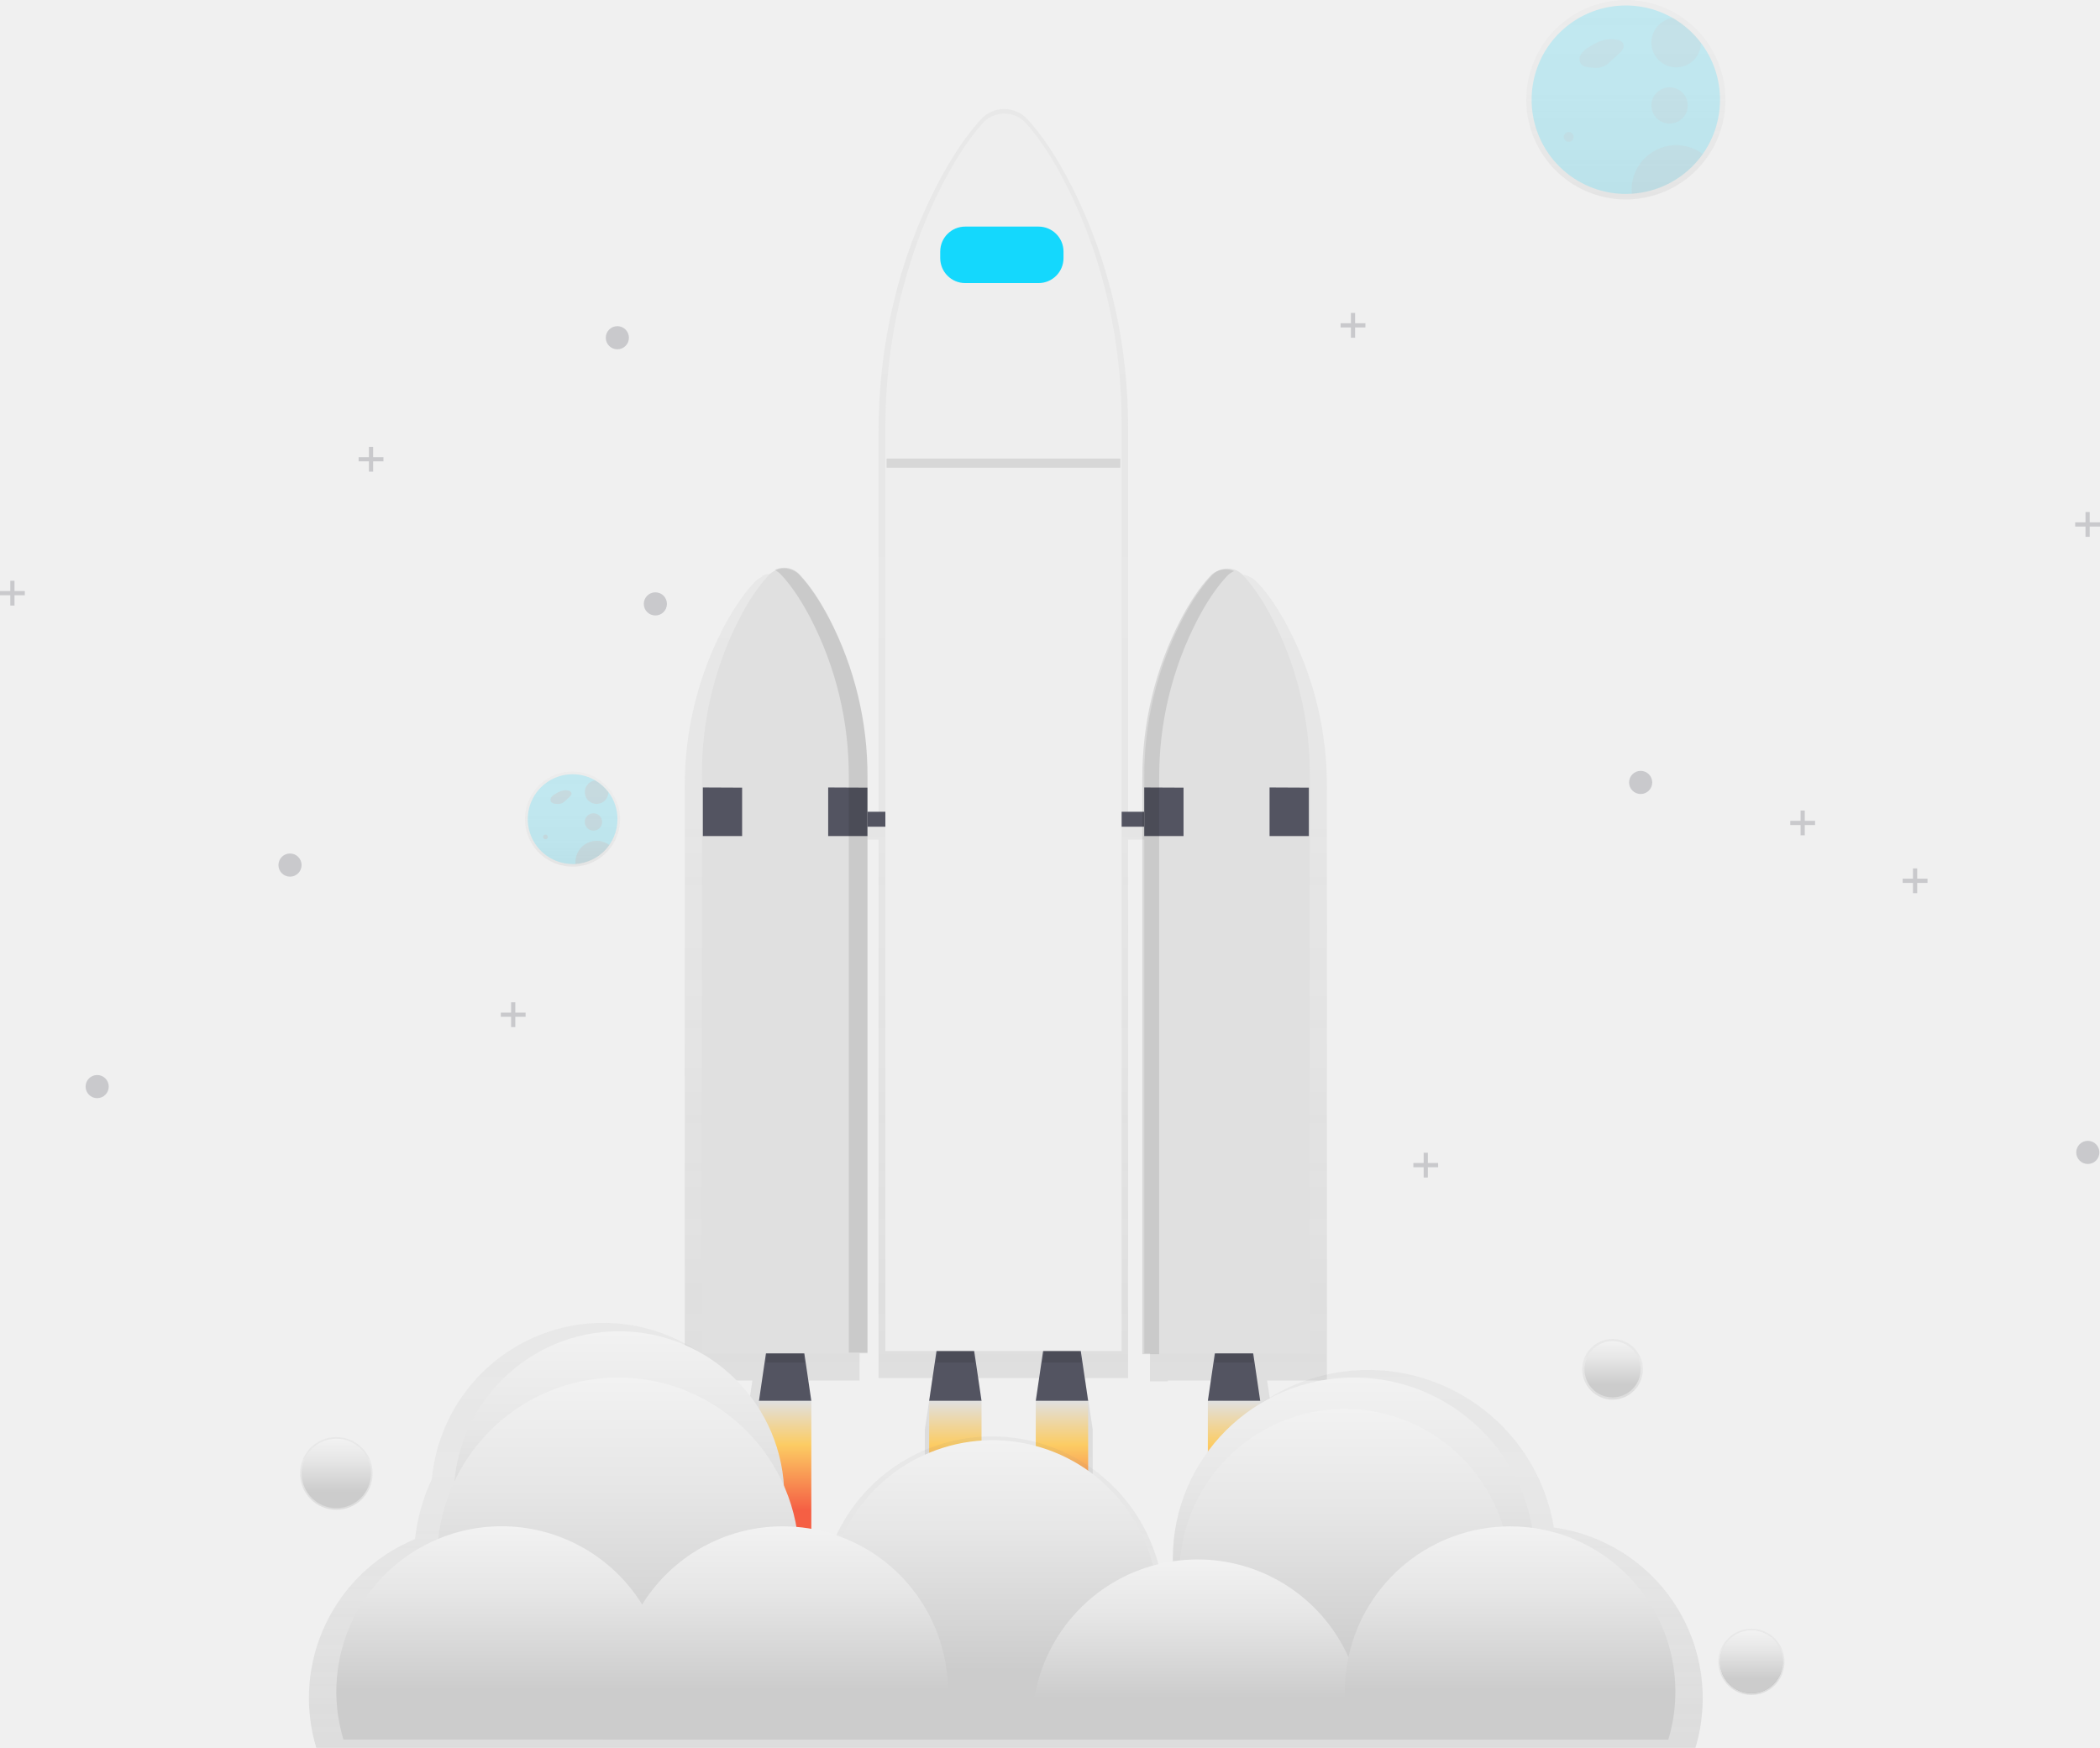
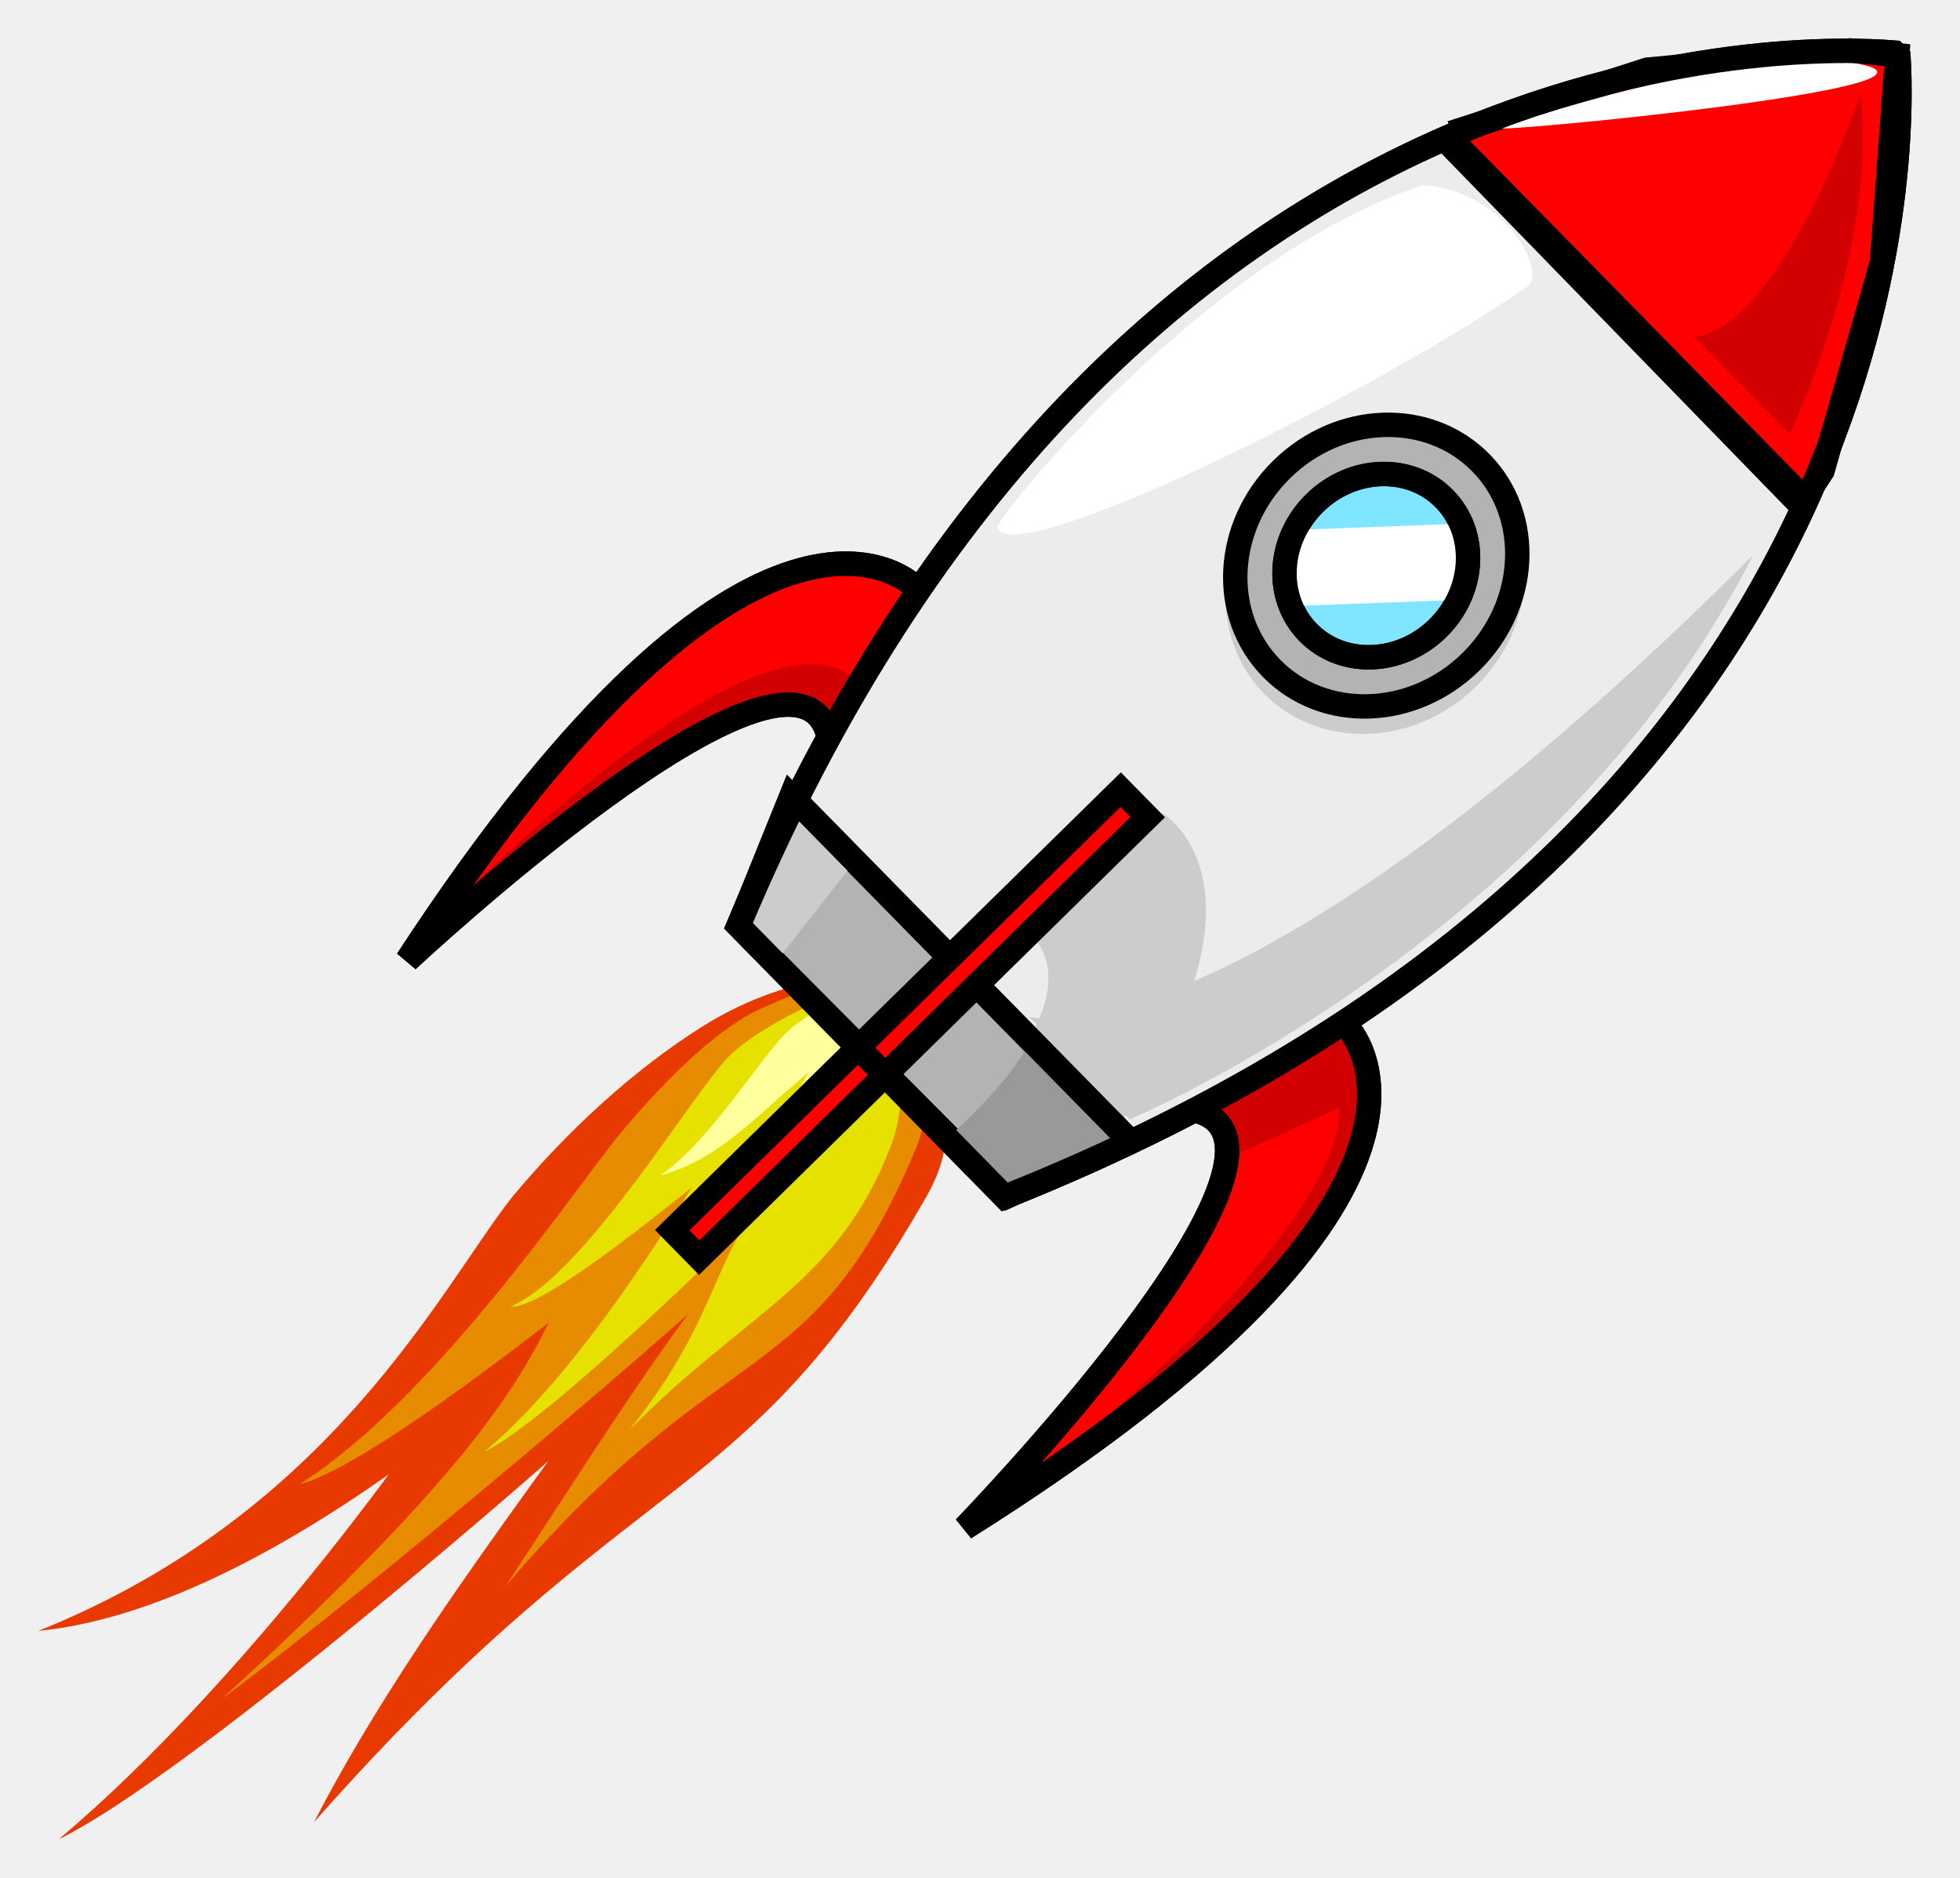
- <svg xmlns="http://www.w3.org/2000/svg" xmlns:xlink="http://www.w3.org/1999/xlink" id="61f8f3fd-6b56-45c5-89f2-afa0c413a7fa" data-name="Layer 1" width="925.18" height="770.09" viewBox="0 0 925.18 770.09">
-   <defs>
-     <linearGradient id="f2b43956-505e-42fa-8271-42f9f0912862" x1="580.55" y1="759" x2="580.55" y2="113" gradientUnits="userSpaceOnUse">
-       <stop offset="0" stop-color="gray" stop-opacity="0.25" />
-       <stop offset="0.54" stop-color="gray" stop-opacity="0.12" />
-       <stop offset="1" stop-color="gray" stop-opacity="0.1" />
-     </linearGradient>
-     <linearGradient id="93f39c8e-311a-4ffb-9b96-ec7d8ca6b5cd" x1="345.9" y1="617.2" x2="345.9" y2="679.83" gradientUnits="userSpaceOnUse">
-       <stop offset="0" stop-color="#e0e0e0" />
-       <stop offset="0.31" stop-color="#fccc63" />
-       <stop offset="0.77" stop-color="#f55f44" />
-     </linearGradient>
-     <linearGradient id="f0b6c0c1-af46-47f0-89cc-f1295e85d837" x1="420.89" y1="617.2" x2="420.89" y2="679.83" xlink:href="#93f39c8e-311a-4ffb-9b96-ec7d8ca6b5cd" />
-     <linearGradient id="835adc3d-9947-42f8-a8c1-90fc1375c35f" x1="467.86" y1="617.2" x2="467.86" y2="679.83" xlink:href="#93f39c8e-311a-4ffb-9b96-ec7d8ca6b5cd" />
-     <linearGradient id="05d2e404-cee9-4ec4-9322-f8806c9b5d69" x1="543.67" y1="617.2" x2="543.67" y2="679.83" xlink:href="#93f39c8e-311a-4ffb-9b96-ec7d8ca6b5cd" />
-     <linearGradient id="84020695-8aca-4fdc-a56d-10a85085e734" x1="580.55" y1="835.05" x2="580.55" y2="647.79" xlink:href="#f2b43956-505e-42fa-8271-42f9f0912862" />
-     <linearGradient id="ee8b87cd-bc8a-4975-b833-23268ebbebf9" x1="272.71" y1="586.52" x2="272.71" y2="732.18" gradientUnits="userSpaceOnUse">
-       <stop offset="0" stop-color="#f2f2f2" />
-       <stop offset="0.31" stop-color="#e6e6e6" />
-       <stop offset="0.77" stop-color="#ccc" />
-     </linearGradient>
-     <linearGradient id="93e0219e-fb1a-4fd7-ab06-cb9d2e8d46b6" x1="272.35" y1="606.91" x2="272.35" y2="766.41" xlink:href="#ee8b87cd-bc8a-4975-b833-23268ebbebf9" />
-     <linearGradient id="eaf709e1-10fa-49af-93d3-e446f8f22d21" x1="596.45" y1="606.91" x2="596.45" y2="766.41" xlink:href="#ee8b87cd-bc8a-4975-b833-23268ebbebf9" />
-     <linearGradient id="b99db109-4c8d-4947-bfd9-8341738d16d4" x1="592.44" y1="620.75" x2="592.44" y2="766.41" xlink:href="#ee8b87cd-bc8a-4975-b833-23268ebbebf9" />
-     <linearGradient id="73d53186-09ce-4d56-8d1f-5ffca19f900f" x1="574.72" y1="699.54" x2="574.72" y2="831.37" xlink:href="#ee8b87cd-bc8a-4975-b833-23268ebbebf9" />
-     <linearGradient id="f1bd4c24-bb4d-4277-a1fb-6bc8d7a55dfd" x1="482.23" y1="737.41" x2="482.23" y2="831.37" xlink:href="#ee8b87cd-bc8a-4975-b833-23268ebbebf9" />
-     <linearGradient id="319244db-d860-4fad-863b-9a3a16f5944b" x1="665.03" y1="751.98" x2="665.03" y2="831.37" xlink:href="#ee8b87cd-bc8a-4975-b833-23268ebbebf9" />
-     <linearGradient id="3a40aa9d-8c97-4785-a2ce-02f5c84266af" x1="802.69" y1="737.41" x2="802.69" y2="831.37" xlink:href="#ee8b87cd-bc8a-4975-b833-23268ebbebf9" />
-     <linearGradient id="f3ea85b0-d529-430f-a5f3-7431de71f741" x1="358.41" y1="737.41" x2="358.41" y2="831.37" xlink:href="#ee8b87cd-bc8a-4975-b833-23268ebbebf9" />
-     <linearGradient id="421cecf6-ea42-4f8e-95af-7dadfc0b5864" x1="710.43" y1="616.63" x2="710.43" y2="589.91" xlink:href="#f2b43956-505e-42fa-8271-42f9f0912862" />
-     <linearGradient id="b76e450b-11c8-416c-a0eb-ba73061d2446" x1="710.43" y1="590.89" x2="710.43" y2="615.65" xlink:href="#ee8b87cd-bc8a-4975-b833-23268ebbebf9" />
-     <linearGradient id="72df51fc-e37e-4ea5-a672-fa692e8e4323" x1="771.61" y1="746.75" x2="771.61" y2="717.62" xlink:href="#f2b43956-505e-42fa-8271-42f9f0912862" />
-     <linearGradient id="7c061988-e8ee-45a9-b1b1-05af47469914" x1="771.61" y1="718.34" x2="771.61" y2="746.02" gradientUnits="userSpaceOnUse">
-       <stop offset="0" stop-color="#f2f2f2" />
-       <stop offset="0.31" stop-color="#e0e0e0" />
-       <stop offset="0.77" stop-color="#b3b3b3" />
-     </linearGradient>
-     <linearGradient id="a0922416-7296-47ba-816d-5ff33eb958ea" x1="148.17" y1="665.16" x2="148.17" y2="633.14" xlink:href="#f2b43956-505e-42fa-8271-42f9f0912862" />
-     <linearGradient id="63e85972-a6d1-4957-b932-816027d688a4" x1="148.17" y1="633.86" x2="148.17" y2="664.45" xlink:href="#ee8b87cd-bc8a-4975-b833-23268ebbebf9" />
-     <linearGradient id="299d5e2e-be3b-4509-84b8-ec33c3786422" x1="853.67" y1="152.79" x2="853.67" y2="64.95" xlink:href="#f2b43956-505e-42fa-8271-42f9f0912862" />
-     <linearGradient id="f866518d-8775-4843-b285-e9e24a2ef8da" x1="771.61" y1="718.34" x2="771.61" y2="746.02" xlink:href="#ee8b87cd-bc8a-4975-b833-23268ebbebf9" />
-     <linearGradient id="20e3e192-3217-42d5-9266-898a1edf98f2" x1="389.67" y1="446.79" x2="389.67" y2="404.95" xlink:href="#f2b43956-505e-42fa-8271-42f9f0912862" />
-   </defs>
-   <g opacity="0.7">
-     <path d="M722,411.58a150.57,150.57,0,0,0-17-70c-5.34-10.15-10.21-16.46-14-20.33A10,10,0,0,0,679.6,319a10.28,10.28,0,0,0-4,2.58c-5.07,5.25-9.65,12.19-13.65,19.58a151.15,151.15,0,0,0-17.87,71.92v15.06h-9.66v-175c0-36.68-8.21-72.87-24.29-105-7.62-15.21-14.57-24.66-19.92-30.47a13.81,13.81,0,0,0-20.76,0c-7.24,7.87-13.77,18.27-19.48,29.33-16.91,32.79-25.5,70-25.5,107.77V428.14h-8.35V412.36a151.15,151.15,0,0,0-17.87-71.92c-4-7.38-8.58-14.32-13.65-19.58A10,10,0,0,0,473,318.74l.35.19a10.31,10.31,0,0,0-3.26,2.28c-3.75,3.87-8.62,10.18-14,20.33a150.57,150.57,0,0,0-17,70V673.18h29.8l-3.25,21.51V759H490V694.69l-3.25-21.51h29.37V434.91h8.35v237.2h23.8l-3.42,22.57V759h24.37V694.69l-3.42-22.57h32.07l-3.42,22.57V759h24.37V694.69l-3.42-22.57h19V434.91h9.66V673.54h7.83v-.36h25.89l-3.25,21.51V759h24.37V694.69l-3.25-21.51H722Z" transform="translate(-137.41 -64.95)" fill="url(#f2b43956-505e-42fa-8271-42f9f0912862)" />
+ <svg xmlns="http://www.w3.org/2000/svg" width="513.687" height="491.953" version="1.1" id="svg75" viewBox="0 0 513.687 491.953">
+   <defs id="defs79" />
+   <g transform="matrix(-0.2659736,-0.2659736,0.6337181,-0.6337181,38.73597,548.7535)" id="svg_29">
+     <path style="fill:#e73900;fill-rule:evenodd;stroke-width:1pt" d="M 58.955,347.234 C -9.038,242.851 73.06,233.528 52.119,90.624 103.476,158.041 117.815,240.735 139.375,265.194 c 14.88,19.209 22.219,42.395 20.218,66.217 -0.202,18.854 23.625,41.698 17.11,59.3 -34.644,-27.749 -94.233,-9.662 -117.749,-43.478 z" id="svg_27" />
+     <path style="fill:#e73900;fill-rule:evenodd;stroke-width:1pt" d="m 161.781,377.714 c 0.393,-19.99 -23.796,-28.662 -33.526,-44.274 -16.115,-11.925 -21.219,-30.487 -21.575,-48.766 -1.31,-29.234 24.748,-203.543 62.711,-250.356 -14.548,71.886 21.569,167.643 43.883,199.321 15.1,24.614 20.776,52.953 15.337,80.838 -2.672,22.247 -21.101,35.615 -31.071,55.569 -9.973,12.017 -23.544,13.155 -35.76,7.669 z" id="svg_26" />
+     <path style="fill:#e73900;fill-rule:evenodd;stroke-width:1pt" d="m 175.561,387.493 c 5.787,-17.367 -5.665,-44.895 -9.271,-61.002 -9.783,-14.504 -8.838,-32.016 -4.126,-48.078 6.937,-25.875 8.082,-147.981 120.025,-205.322 -86.818,85.183 -29.17,154.411 -19.772,187.746 5.49,25.333 2.684,51.737 -9.697,74.52 -17.094,31.454 -62.733,48.789 -77.159,52.137 z" id="svg_25" />
+     <path style="fill:#e78c00;fill-rule:evenodd;stroke-width:1pt" d="m 157.116,377.313 c 0.297,-16.32 -17.999,-23.4 -25.359,-36.145 -12.189,-9.735 -16.05,-24.889 -16.319,-39.812 -0.991,-23.866 23.326,-150.046 42.827,-204.387 -13.307,123.179 20.921,136.861 37.799,162.723 11.421,20.094 15.715,43.23 11.601,65.995 -2.021,18.162 -10.734,34.717 -18.275,51.007 -7.543,9.81 -23.035,5.099 -32.274,0.62 z" id="svg_24" />
+     <path style="fill:#e78c00;fill-rule:evenodd;stroke-width:1pt" d="m 86.963,353.927 c -69.841,-71.705 6.257,-76.698 -13.112,-175.175 23.003,46.417 42.078,81.286 50.454,114.244 12.395,11.638 55.225,82.683 52.658,95.564 -26.992,-15.367 -69.89,-13.986 -90,-34.633 z" id="svg_23" />
+     <path style="fill:#e7e100;fill-rule:evenodd;stroke-width:1pt" d="M 100.91,349.609 C 59.132,309.95 90.332,286.664 89.958,237.129 c 11.549,43.353 48.08,54.035 47.611,80.078 6.035,7.79 37.634,63.345 34.992,70.483 -14.05,-11.254 -55.822,-23.055 -71.651,-38.081 z" id="svg_22" />
+     <path style="fill:#e78c00;fill-rule:evenodd;stroke-width:1pt" d="m 168.065,344.264 c -7.34,-10.882 -6.631,-24.022 -3.095,-36.073 5.205,-19.414 28.071,-127.324 60.738,-150.795 -23.591,44.36 7.43,112.597 14.481,137.607 4.119,19.007 5.272,41.49 -7.276,55.912 -18.955,21.787 -42.882,34.475 -56.29,37.517 -8.524,5.982 -5.852,-32.084 -8.558,-44.169 z" id="svg_21" />
+     <path style="fill:#e7e100;fill-rule:evenodd;stroke-width:1pt" d="m 156.263,378.508 c 0.59,-9.984 -10.435,-14.776 -14.623,-22.764 -7.219,-6.265 -9.205,-15.639 -8.996,-24.783 -0.01,-14.637 -0.51,-105.876 18.026,-128.558 -8.204,35.656 22.691,88.808 32.379,105.064 6.49,12.588 8.541,26.86 5.453,40.695 -1.691,11.069 -7.44,20.987 -12.463,30.772 -4.863,5.818 -14.231,2.546 -19.776,-0.427 z" id="svg_20" />
+     <path style="fill:#e7e100;fill-rule:evenodd;stroke-width:1pt" d="m 165.08,379.783 c 4.746,-6.95 -1.138,-15.179 -0.704,-22.755 -2.499,-7.645 0.124,-15.27 4.23,-21.778 6.326,-10.568 17.442,-89.101 40.633,-97.45 -21.349,22.183 15.724,81.495 15.681,97.418 -0.763,11.893 -15.23,27.967 -23.445,36.615 -6.01,7.257 -17.905,14.231 -25.764,19.119 -6.027,-3.664 -7.917,-6.623 -10.632,-11.168 z" id="svg_19" />
+     <path style="fill:#ffff9e;fill-rule:evenodd;stroke-width:1pt" d="m 157.079,371.835 c -14.756,-23.241 -9.282,-49.17 -3.006,-77.451 2.859,19.189 14.767,42.476 21.498,50.112 4.646,5.997 6.937,13.236 6.313,20.674 -0.063,5.886 -3.051,13.019 -5.085,18.515 -10.816,-8.664 -12.377,-1.292 -19.719,-11.85 z" id="svg_18" />
+     <path style="fill:#ffff9e;fill-rule:evenodd;stroke-width:1pt" d="m 173.667,360.308 c 11.431,-25.045 0.115,-44.761 26.314,-64.409 -7.824,18.215 10.07,46.976 8.123,56.948 -3.274,16.772 -25.885,29.254 -31.601,30.547 1.362,-13.791 -7.68,-11.174 -2.836,-23.087 z" id="svg_17" />
+     <path style="fill:#ffff9e;fill-rule:evenodd;stroke-width:1pt" d="" id="svg_16" />
  </g>
-   <polygon points="357.44 617.2 334.37 617.2 338.49 589.19 353.32 589.19 357.44 617.2" fill="#535461" />
-   <g opacity="0.1">
-     <polygon points="337.34 600.31 354.47 600.31 353.32 592.48 338.49 592.48 337.34 600.31" />
+   <g transform="matrix(1.493891,1.521229,-1.521229,1.493891,-120.8049,-819.4045)" id="svg_1">
+     <path style="fill:#ececec;fill-rule:evenodd;stroke:#000000;stroke-width:3" id="path3217" d="m 481.668,67.248 c -8.024,6.942 -69.699,65.129 -22.982,176.556 h 46.542 0.171 C 552.116,132.378 490.442,74.2 482.417,67.257 l -0.749,-0.009 z" />
+     <path style="fill:#cccccc;fill-rule:nonzero;stroke-width:3;stroke-linecap:round;stroke-miterlimit:4" stroke-miterlimit="4" d="m 483.602,139.39 c -9.719,0 -17.623,8.602 -17.623,19.167 0,10.565 7.904,19.158 17.623,19.158 9.719,0 17.631,-8.593 17.631,-19.158 0,-10.565 -7.913,-19.167 -17.631,-19.167 z m 0,2.266 c 8.591,0 15.546,7.562 15.546,16.9 0,9.339 -6.956,16.892 -15.546,16.892 -8.591,0 -15.538,-7.553 -15.538,-16.892 3e-5,-9.339 6.948,-16.9 15.538,-16.9 z" id="path3219" />
+     <path style="fill:#ff0000;fill-rule:evenodd;stroke:#000000;stroke-width:3" d="m 450.565,112.996 11.32,-22.608 15.795,-19.46 4.475,-3.72 16.848,19.174 13.162,23.18 1.053,4.865 -62.916,-0.286" id="path2419" />
+     <path style="fill:#ff0000;fill-rule:evenodd;stroke:#000000;stroke-width:3" d="m 444.247,199.134 c 0,0 -27.904,-0.378 -11.056,76.694 0,0 1.579,-64.354 16.321,-56.42" id="path2408" />
+     <path style="fill:#ff0000;fill-rule:evenodd;stroke:#000000;stroke-width:3" id="path2410" d="m 519.919,199.134 c 0,0 27.904,-0.378 11.056,76.694 0,0 -1.579,-64.354 -16.321,-56.42" />
+     <path style="fill:#b3b3b3;fill-rule:evenodd;stroke:#000000;stroke-width:3" d="m 451.881,228.037 6.844,15.74 46.858,-0.286 5.528,-15.453 z" id="path2423" />
+     <path style="fill:#d20000;fill-rule:evenodd;stroke-width:3" d="m 526.379,206.86 -5.265,14.309 -3.159,-2.862 -3.685,1.717 5.002,-21.463 8.95,4.865 c 0,0 15.531,11.733 3.422,70.113 7.108,-60.383 -5.528,-66.678 -5.265,-66.678 z" id="path3209" />
+     <path style="fill:#d20000;fill-rule:evenodd;stroke-width:3" d="m 432.401,274.97 c 0,0 -2.622,-62.43 15.268,-62.672 1.974,-0.027 1.843,6.868 1.843,6.868 l -7.108,1.717 -5.528,18.887 z" id="path3213" />
+     <path style="fill:#999999;fill-rule:evenodd;stroke-width:3" d="m 493.943,228.039 c 1.056,3.459 1.68,8.286 1.376,15.165 0.225,0.086 0.463,0.207 0.708,0.345 l 9.553,-0.062 4.455,-12.447 c -0.18,-1.063 -0.387,-2.013 -0.586,-3.001 z" id="path3232" />
+     <path style="fill:#cccccc;fill-rule:evenodd;stroke-width:3" d="m 488.187,196.78 c -1.777,-0.143 -2.899,0.159 -2.899,0.159 l -1.319,22.035 c 0,0 6.342,-1.361 9.333,8.021 h 15.538 c -5.047,-25.584 -15.549,-29.804 -20.653,-30.215 z" id="path3227" />
+     <path style="fill:#cccccc;fill-rule:evenodd;stroke-width:3" d="m 452.622,229.319 5.212,14.165 7.297,0.567 -2.085,-16.148 z" id="path3241" />
+     <path style="fill:none;fill-rule:evenodd;stroke:#000000;stroke-width:3" d="m 450.565,113.568 h 61.863" id="path2394" />
+     <path style="fill:#b3b3b3;fill-rule:nonzero;stroke:#000000;stroke-width:3;stroke-linecap:round;stroke-miterlimit:4" stroke-miterlimit="4" id="path2400" d="m 498.627,156.855 a 16.584,18.029 0 1 1 -33.169,0 16.584,18.029 0 1 1 33.169,0 z" />
+     <path style="fill:#80e5ff;fill-rule:nonzero;stroke:#000000;stroke-width:3;stroke-linecap:round;stroke-miterlimit:4" stroke-miterlimit="4" d="m 492.836,156.855 a 10.793,11.733 0 1 1 -21.586,0 10.793,11.733 0 1 1 21.586,0 z" id="path2402" />
+     <path style="fill:none;fill-rule:evenodd;stroke:#000000;stroke-width:3" d="m 453.677,227.997 h 58.44" id="path2417" />
+     <path style="fill:#ff0000;fill-rule:nonzero;stroke:#000000;stroke-width:3;stroke-linecap:round;stroke-miterlimit:4" stroke-miterlimit="4" d="m 479.673,198.561 h 4.738 v 77.267 h -4.738 z" id="rect2414" />
+     <path style="fill:#cccccc;fill-rule:evenodd;stroke-width:3" d="m 509.357,226.151 c 0,0 21.06,-52.656 4.212,-103.309 0.79,89.858 -21.849,103.309 -21.849,103.309 z" id="path2425" />
+     <rect style="fill:#ffffff;fill-rule:nonzero;stroke-width:3;stroke-linecap:round;stroke-miterlimit:4" stroke-miterlimit="4" id="rect2429" width="34.47" height="83.714" x="672.605" y="-389.67" transform="matrix(0.1834348,0.2012273,-0.1834348,0.2012273,291.7466,87.84773)" />
+     <path style="fill:none;fill-rule:nonzero;stroke:#000000;stroke-width:3;stroke-linecap:round;stroke-miterlimit:4" stroke-miterlimit="4" id="path2431" d="m 492.836,156.855 a 10.793,11.733 0 1 1 -21.586,0 10.793,11.733 0 1 1 21.586,0 z" />
+     <path style="fill:#d20000;fill-rule:evenodd;stroke-width:3" d="m 506.11,109.275 c 0,0 -8.161,-23.18 -23.692,-35.486 14.215,29.762 6.844,35.486 6.844,35.486 z" id="path2437" />
+     <path style="fill:none;fill-rule:evenodd;stroke:#000000;stroke-width:3" d="m 519.919,199.134 c 0,0 27.904,-0.378 11.056,76.694 0,0 -1.579,-64.354 -16.321,-56.42" id="path3211" />
+     <path style="fill:none;fill-rule:evenodd;stroke:#000000;stroke-width:3" id="path3215" d="m 444.247,199.134 c 0,0 -27.904,-0.378 -11.056,76.694 0,0 1.579,-64.354 16.321,-56.42" />
+     <path style="fill:#ffffff;fill-rule:evenodd;stroke-width:3" d="m 454.25,108.417 c 0,0 13.952,-29.476 25.535,-37.203 11.583,-7.727 -25.272,37.775 -25.535,37.203 z" id="path3237" />
+     <path style="fill:#ffffff;fill-rule:evenodd;stroke-width:3" d="m 446.032,186.743 c -0.825,-0.498 -5.922,-41.35 6.701,-66.777 7.783,-6.81 18.373,-3.229 17.87,-0.405 -4.359,24.463 -19.667,70.142 -24.571,67.182 z" id="path3239" />
+     <path style="fill:none;fill-rule:evenodd;stroke:#000000;stroke-width:3" d="m 481.668,67.248 c -8.024,6.942 -69.699,65.129 -22.982,176.556 h 46.542 0.171 C 552.116,132.378 490.442,74.2 482.417,67.257 l -0.749,-0.009 z" id="path2382" />
  </g>
-   <polygon points="555.2 617.2 532.13 617.2 536.25 589.19 551.08 589.19 555.2 617.2" fill="#535461" />
-   <g opacity="0.1">
-     <polygon points="535.1 600.31 552.23 600.31 551.08 592.48 536.25 592.48 535.1 600.31" />
-   </g>
-   <polygon points="432.43 617.2 409.35 617.2 413.47 589.19 428.31 589.19 432.43 617.2" fill="#535461" />
-   <g opacity="0.1">
-     <polygon points="412.32 600.31 429.46 600.31 428.31 592.48 413.47 592.48 412.32 600.31" />
-   </g>
-   <polygon points="479.39 617.2 456.32 617.2 460.44 589.19 475.27 589.19 479.39 617.2" fill="#535461" />
-   <g opacity="0.1">
-     <polygon points="459.29 600.31 476.43 600.31 475.27 592.48 460.44 592.48 459.29 600.31" />
-   </g>
-   <rect x="357.44" y="357.64" width="164.8" height="6.59" fill="#535461" />
-   <path d="M685.13,318.46a9.29,9.29,0,0,0-13.77,0c-4.8,5.11-9.13,11.87-12.92,19.06a150.58,150.58,0,0,0-16.91,70V661.21h72.93V406.47a150,150,0,0,0-16.11-68.21C693.29,328.38,688.68,322.23,685.13,318.46Z" transform="translate(-137.41 -64.95)" fill="#e0e0e0" />
-   <path d="M476,318.46a9.29,9.29,0,0,1,13.77,0c4.8,5.11,9.13,11.87,12.92,19.06a150.58,150.58,0,0,1,16.91,70V661.21H446.65V406.47a150,150,0,0,1,16.11-68.21C467.81,328.38,472.42,322.23,476,318.46Z" transform="translate(-137.41 -64.95)" fill="#e0e0e0" />
-   <polygon points="309.65 346.93 326.95 347.01 326.95 368.35 309.65 368.35 309.65 346.93" fill="#535461" />
-   <polygon points="364.86 346.93 382.16 347.01 382.16 368.35 364.86 368.35 364.86 346.93" fill="#535461" />
-   <polygon points="504.11 346.93 521.42 347.01 521.42 368.35 504.11 368.35 504.11 346.93" fill="#535461" />
-   <polygon points="559.32 346.93 576.63 347.01 576.63 368.35 559.32 368.35 559.32 346.93" fill="#535461" />
-   <g opacity="0.1">
-     <path d="M502.66,337.19c-3.78-7.19-8.12-13.95-12.92-19.06a9.26,9.26,0,0,0-11-2.07,9.83,9.83,0,0,1,2.78,2.07c4.8,5.11,9.13,11.87,12.92,19.06a150.58,150.58,0,0,1,16.91,70V660.86h8.24V407.22A150.58,150.58,0,0,0,502.66,337.19Z" transform="translate(-137.41 -64.95)" />
-   </g>
-   <g opacity="0.1">
-     <path d="M665,337.89c3.78-7.19,8.12-13.95,12.92-19.06a9.8,9.8,0,0,1,3.19-2.28,9.27,9.27,0,0,0-10.6,2.28c-4.8,5.11-9.13,11.87-12.92,19.06a150.58,150.58,0,0,0-16.91,70V661.56h7.42V407.93A150.58,150.58,0,0,1,665,337.89Z" transform="translate(-137.41 -64.95)" />
-   </g>
-   <rect x="334.37" y="617.2" width="23.07" height="62.62" fill="url(#93f39c8e-311a-4ffb-9b96-ec7d8ca6b5cd)" />
-   <rect x="409.35" y="617.2" width="23.07" height="62.62" fill="url(#f0b6c0c1-af46-47f0-89cc-f1295e85d837)" />
-   <rect x="456.32" y="617.2" width="23.07" height="62.62" fill="url(#835adc3d-9947-42f8-a8c1-90fc1375c35f)" />
-   <rect x="532.13" y="617.2" width="23.07" height="62.62" fill="url(#05d2e404-cee9-4ec4-9322-f8806c9b5d69)" />
-   <path d="M589.7,119.56a12.84,12.84,0,0,0-19.65,0c-6.85,7.66-13,17.79-18.44,28.57-16,31.94-24.14,68.19-24.14,104.95V660.17H631.56V251.44c0-35.72-7.77-71-23-102.21C601.35,134.42,594.77,125.22,589.7,119.56Z" transform="translate(-137.41 -64.95)" fill="#eee" />
-   <rect x="414.23" y="99.83" width="54.31" height="24.89" rx="11" ry="11" fill="#14d8fd" />
-   <g opacity="0.7">
-     <path d="M822,737.93h0A83,83,0,0,0,657.12,752c0,.41,0,.81,0,1.22h0a76.61,76.61,0,0,0-9.1,1.95,75.84,75.84,0,0,0-142.6-12.91,75,75,0,0,0-20.92-4.78h0a82.38,82.38,0,0,0-5.71-18.85,75.8,75.8,0,0,0-151.12-2A82.45,82.45,0,0,0,320.25,743h0a75.88,75.88,0,0,0-43.49,92H884.34A75.86,75.86,0,0,0,822,737.93Z" transform="translate(-137.41 -64.95)" fill="url(#84020695-8aca-4fdc-a56d-10a85085e734)" />
-   </g>
-   <circle cx="272.71" cy="659.35" r="72.83" fill="url(#ee8b87cd-bc8a-4975-b833-23268ebbebf9)" />
-   <circle cx="272.35" cy="686.66" r="79.75" fill="url(#93e0219e-fb1a-4fd7-ab06-cb9d2e8d46b6)" />
-   <circle cx="596.45" cy="686.66" r="79.75" fill="url(#eaf709e1-10fa-49af-93d3-e446f8f22d21)" />
-   <circle cx="592.44" cy="693.58" r="72.83" fill="url(#b99db109-4c8d-4947-bfd9-8341738d16d4)" />
-   <path d="M647.55,772.37a72.7,72.7,0,0,1-30.12,59H532a72.86,72.86,0,1,1,115.54-59Z" transform="translate(-137.41 -64.95)" fill="url(#73d53186-09ce-4d56-8d1f-5ffca19f900f)" />
-   <path d="M555.06,810.24a72.5,72.5,0,0,1-3.12,21.12H412.51a0,0,0,0,1,0-.05,72.83,72.83,0,0,1,69.28-93.9h.45q3.06,0,6.07.25a72.07,72.07,0,0,1,20.09,4.59A72.85,72.85,0,0,1,555.06,810.24Z" transform="translate(-137.41 -64.95)" fill="url(#f1bd4c24-bb4d-4277-a1fb-6bc8d7a55dfd)" />
-   <path d="M737.87,824.81q0,3.27-.29,6.47a.18.18,0,0,1,0,.09H592.5c-.2-2.16-.3-4.35-.3-6.55a72.76,72.76,0,0,1,61.92-72A73.77,73.77,0,0,1,665,752c1.86,0,3.71.07,5.54.2a72.89,72.89,0,0,1,60.9,42.74c.3.66.59,1.33.86,2A72.48,72.48,0,0,1,737.87,824.81Z" transform="translate(-137.41 -64.95)" fill="url(#319244db-d860-4fad-863b-9a3a16f5944b)" />
-   <path d="M875.52,810.24a72.5,72.5,0,0,1-3.12,21.12H733s0,0,0,0a73.29,73.29,0,0,1-1.87-34.54c.12-.63.24-1.27.38-1.89a72.86,72.86,0,0,1,71.22-57.51c2.29,0,4.54.1,6.77.32,1,.08,2,.2,3,.33A72.84,72.84,0,0,1,875.52,810.24Z" transform="translate(-137.41 -64.95)" fill="url(#3a40aa9d-8c97-4785-a2ce-02f5c84266af)" />
-   <path d="M428.13,831.37c.24-.76.45-1.52.66-2.29A72.88,72.88,0,0,0,339,740a69.46,69.46,0,0,0-8.51,2.94,72.9,72.9,0,0,0-41.78,88.4H428.13Z" transform="translate(-137.41 -64.95)" fill="url(#f3ea85b0-d529-430f-a5f3-7431de71f741)" />
-   <g opacity="0.7">
-     <circle cx="710.43" cy="603.27" r="13.36" fill="url(#421cecf6-ea42-4f8e-95af-7dadfc0b5864)" />
-   </g>
-   <circle cx="710.43" cy="603.27" r="12.38" fill="url(#b76e450b-11c8-416c-a0eb-ba73061d2446)" />
-   <g opacity="0.7">
-     <circle cx="771.61" cy="732.18" r="14.57" fill="url(#72df51fc-e37e-4ea5-a672-fa692e8e4323)" />
-   </g>
-   <circle cx="771.61" cy="732.18" r="13.84" fill="url(#7c061988-e8ee-45a9-b1b1-05af47469914)" />
-   <g opacity="0.7">
-     <circle cx="148.17" cy="649.15" r="16.01" fill="url(#a0922416-7296-47ba-816d-5ff33eb958ea)" />
-   </g>
-   <circle cx="148.17" cy="649.15" r="15.29" fill="url(#63e85972-a6d1-4957-b932-816027d688a4)" />
-   <g opacity="0.4">
-     <path d="M888.73,82.42h0a44.33,44.33,0,0,0-13.08-11.58h0a43.92,43.92,0,1,0-22,82c.93,0,1.86,0,2.78-.09a43.91,43.91,0,0,0,32.28-70.28Z" transform="translate(-137.41 -64.95)" fill="url(#299d5e2e-be3b-4509-84b8-ec33c3786422)" />
-   </g>
-   <path d="M895.18,108.87A41.51,41.51,0,0,1,856.3,150.3c-.87.06-1.75.09-2.63.09a41.51,41.51,0,1,1,20.76-77.47h0a41.9,41.9,0,0,1,12.37,10.95h0A41.3,41.3,0,0,1,895.18,108.87Z" transform="translate(-137.41 -64.95)" fill="#14d8fd" opacity="0.2" />
-   <path d="M843.45,82.54a45.19,45.19,0,0,0-6.19,3.26,9.8,9.8,0,0,0-3.31,3,3.9,3.9,0,0,0-.08,4.23c1,1.38,3,1.6,4.67,1.69a8.86,8.86,0,0,0,8.48-2.8l3.57-3.24c1.24-1.12,2.6-2.67,2.06-4.25-.41-1.21-1.77-1.8-3-2a12.59,12.59,0,0,0-8.93,1.57" transform="translate(-137.41 -64.95)" fill="#f55f44" opacity="0.05" />
-   <circle cx="691.13" cy="60.31" r="2.18" fill="#f55f44" opacity="0.05" />
-   <circle cx="735.56" cy="46.47" r="8.01" fill="#f55f44" opacity="0.05" />
-   <path d="M886.81,83.86h0a10.93,10.93,0,1,1-12.37-11h0A41.9,41.9,0,0,1,886.81,83.86Z" transform="translate(-137.41 -64.95)" fill="#f55f44" opacity="0.05" />
-   <path d="M887.61,132.78A41.41,41.41,0,0,1,856.3,150.3c-.05-.57-.08-1.15-.08-1.73a19.67,19.67,0,0,1,31.39-15.79Z" transform="translate(-137.41 -64.95)" fill="#f55f44" opacity="0.05" />
-   <circle cx="722.81" cy="344.72" r="5.1" fill="#535461" opacity="0.25" />
-   <circle cx="42.81" cy="478.72" r="5.1" fill="#535461" opacity="0.25" />
-   <circle cx="919.81" cy="507.72" r="5.1" fill="#535461" opacity="0.25" />
-   <circle cx="288.73" cy="266.06" r="5.1" fill="#535461" opacity="0.25" />
-   <circle cx="271.98" cy="148.8" r="5.1" fill="#535461" opacity="0.25" />
-   <circle cx="127.77" cy="381.13" r="5.1" fill="#535461" opacity="0.25" />
-   <polygon points="849.18 387.12 844.64 387.12 844.64 382.59 842.79 382.59 842.79 387.12 838.25 387.12 838.25 388.98 842.79 388.98 842.79 393.51 844.64 393.51 844.64 388.98 849.18 388.98 849.18 387.12" fill="#535461" opacity="0.25" />
-   <polygon points="925.18 230.12 920.64 230.12 920.64 225.59 918.79 225.59 918.79 230.12 914.25 230.12 914.25 231.98 918.79 231.98 918.79 236.51 920.64 236.51 920.64 231.98 925.18 231.98 925.18 230.12" fill="#535461" opacity="0.25" />
-   <polygon points="601.55 142.41 597.01 142.41 597.01 137.87 595.16 137.87 595.16 142.41 590.62 142.41 590.62 144.26 595.16 144.26 595.16 148.8 597.01 148.8 597.01 144.26 601.55 144.26 601.55 142.41" fill="#535461" opacity="0.25" />
-   <polygon points="799.65 361.63 795.11 361.63 795.11 357.1 793.26 357.1 793.26 361.63 788.73 361.63 788.73 363.49 793.26 363.49 793.26 368.02 795.11 368.02 795.11 363.49 799.65 363.49 799.65 361.63" fill="#535461" opacity="0.25" />
-   <polygon points="633.59 512.39 629.06 512.39 629.06 507.86 627.21 507.86 627.21 512.39 622.67 512.39 622.67 514.25 627.21 514.25 627.21 518.78 629.06 518.78 629.06 514.25 633.59 514.25 633.59 512.39" fill="#535461" opacity="0.25" />
-   <polygon points="168.93 201.4 164.39 201.4 164.39 196.87 162.54 196.87 162.54 201.4 158 201.4 158 203.25 162.54 203.25 162.54 207.79 164.39 207.79 164.39 203.25 168.93 203.25 168.93 201.4" fill="#535461" opacity="0.25" />
-   <polygon points="10.93 260.4 6.39 260.4 6.39 255.87 4.54 255.87 4.54 260.4 0 260.4 0 262.25 4.54 262.25 4.54 266.79 6.39 266.79 6.39 262.25 10.93 262.25 10.93 260.4" fill="#535461" opacity="0.25" />
-   <polygon points="231.56 446.12 227.02 446.12 227.02 441.58 225.17 441.58 225.17 446.12 220.64 446.12 220.64 447.97 225.17 447.97 225.17 452.51 227.02 452.51 227.02 447.97 231.56 447.97 231.56 446.12" fill="#535461" opacity="0.25" />
-   <circle cx="771.61" cy="732.18" r="13.84" fill="url(#f866518d-8775-4843-b285-e9e24a2ef8da)" />
-   <g opacity="0.4">
-     <path d="M406.37,413.27h0a21.11,21.11,0,0,0-6.23-5.52h0a20.92,20.92,0,1,0-10.46,39c.44,0,.89,0,1.32,0a20.92,20.92,0,0,0,15.37-33.47Z" transform="translate(-137.41 -64.95)" fill="url(#20e3e192-3217-42d5-9266-898a1edf98f2)" />
-   </g>
-   <path d="M409.44,425.87a19.77,19.77,0,0,1-18.52,19.73c-.41,0-.83,0-1.25,0a19.77,19.77,0,1,1,9.89-36.9h0a20,20,0,0,1,5.89,5.21h0A19.67,19.67,0,0,1,409.44,425.87Z" transform="translate(-137.41 -64.95)" fill="#14d8fd" opacity="0.2" />
-   <path d="M384.8,413.33a21.52,21.52,0,0,0-3,1.55,4.67,4.67,0,0,0-1.58,1.41,1.86,1.86,0,0,0,0,2,2.83,2.83,0,0,0,2.22.8,4.22,4.22,0,0,0,4-1.33l1.7-1.54c.59-.54,1.24-1.27,1-2a1.79,1.79,0,0,0-1.44-1,6,6,0,0,0-4.25.75" transform="translate(-137.41 -64.95)" fill="#f55f44" opacity="0.1" />
-   <circle cx="240.29" cy="368.72" r="1.04" fill="#f55f44" opacity="0.1" />
-   <circle cx="261.45" cy="362.13" r="3.82" fill="#f55f44" opacity="0.1" />
-   <path d="M405.45,414h0a5.2,5.2,0,1,1-5.89-5.22h0A20,20,0,0,1,405.45,414Z" transform="translate(-137.41 -64.95)" fill="#f55f44" opacity="0.1" />
-   <path d="M405.84,437.26a19.72,19.72,0,0,1-14.91,8.35c0-.27,0-.55,0-.83a9.37,9.37,0,0,1,15-7.52Z" transform="translate(-137.41 -64.95)" fill="#f55f44" opacity="0.1" />
-   <g opacity="0.1">
-     <rect x="390.59" y="202.05" width="103" height="4" />
+   <path style="fill:#e73900;fill-rule:evenodd;stroke-width:2.132pt" d="" id="svg_1756" />
+   <path style="fill:#e73900;fill-rule:evenodd;stroke-width:2.132pt" d="" id="svg_1755" />
+   <path style="fill:#e73900;fill-rule:evenodd;stroke-width:2.132pt" d="" id="svg_1754" />
+   <path style="fill:#e78c00;fill-rule:evenodd;stroke-width:2.132pt" d="" id="svg_1753" />
+   <path style="fill:#e78c00;fill-rule:evenodd;stroke-width:2.132pt" d="" id="svg_1752" />
+   <path style="fill:#e7e100;fill-rule:evenodd;stroke-width:2.132pt" d="" id="svg_1751" />
+   <path style="fill:#e78c00;fill-rule:evenodd;stroke-width:2.132pt" d="" id="svg_1750" />
+   <path style="fill:#e7e100;fill-rule:evenodd;stroke-width:2.132pt" d="" id="svg_1749" />
+   <path style="fill:#e7e100;fill-rule:evenodd;stroke-width:2.132pt" d="" id="svg_1748" />
+   <path style="fill:#ffff9e;fill-rule:evenodd;stroke-width:2.132pt" d="" id="svg_1747" />
+   <path style="fill:#ffff9e;fill-rule:evenodd;stroke-width:2.132pt" d="" id="svg_1746" />
+   <path style="fill:#ffff9e;fill-rule:evenodd;stroke-width:2.132pt" d="" id="svg_1745" />
+   <path style="fill:#e73900;fill-rule:evenodd;stroke-width:2.132pt" d="" id="svg_13" />
+   <path style="fill:#e73900;fill-rule:evenodd;stroke-width:2.132pt" d="" id="svg_12" />
+   <path style="fill:#e73900;fill-rule:evenodd;stroke-width:2.132pt" d="" id="svg_11" />
+   <path style="fill:#e78c00;fill-rule:evenodd;stroke-width:2.132pt" d="" id="svg_10" />
+   <path style="fill:#e78c00;fill-rule:evenodd;stroke-width:2.132pt" d="" id="svg_9" />
+   <path style="fill:#e7e100;fill-rule:evenodd;stroke-width:2.132pt" d="" id="svg_8" />
+   <path style="fill:#e78c00;fill-rule:evenodd;stroke-width:2.132pt" d="" id="svg_7" />
+   <path style="fill:#e7e100;fill-rule:evenodd;stroke-width:2.132pt" d="" id="svg_6" />
+   <path style="fill:#e7e100;fill-rule:evenodd;stroke-width:2.132pt" d="" id="svg_5" />
+   <path style="fill:#ffff9e;fill-rule:evenodd;stroke-width:2.132pt" d="" id="svg_4" />
+   <g id="svg_1758" transform="matrix(2.132099,0,0,2.132099,-686.5372,-194.3843)" />
+   <g id="svg_15" transform="matrix(2.132099,0,0,2.132099,-686.5372,-194.3843)">
+     <path style="fill:#ffff9e;fill-rule:evenodd;stroke-width:1pt" d="" id="svg_3" />
+     <path style="fill:#ffff9e;fill-rule:evenodd;stroke-width:1pt" d="" id="svg_2" />
  </g>
</svg>
